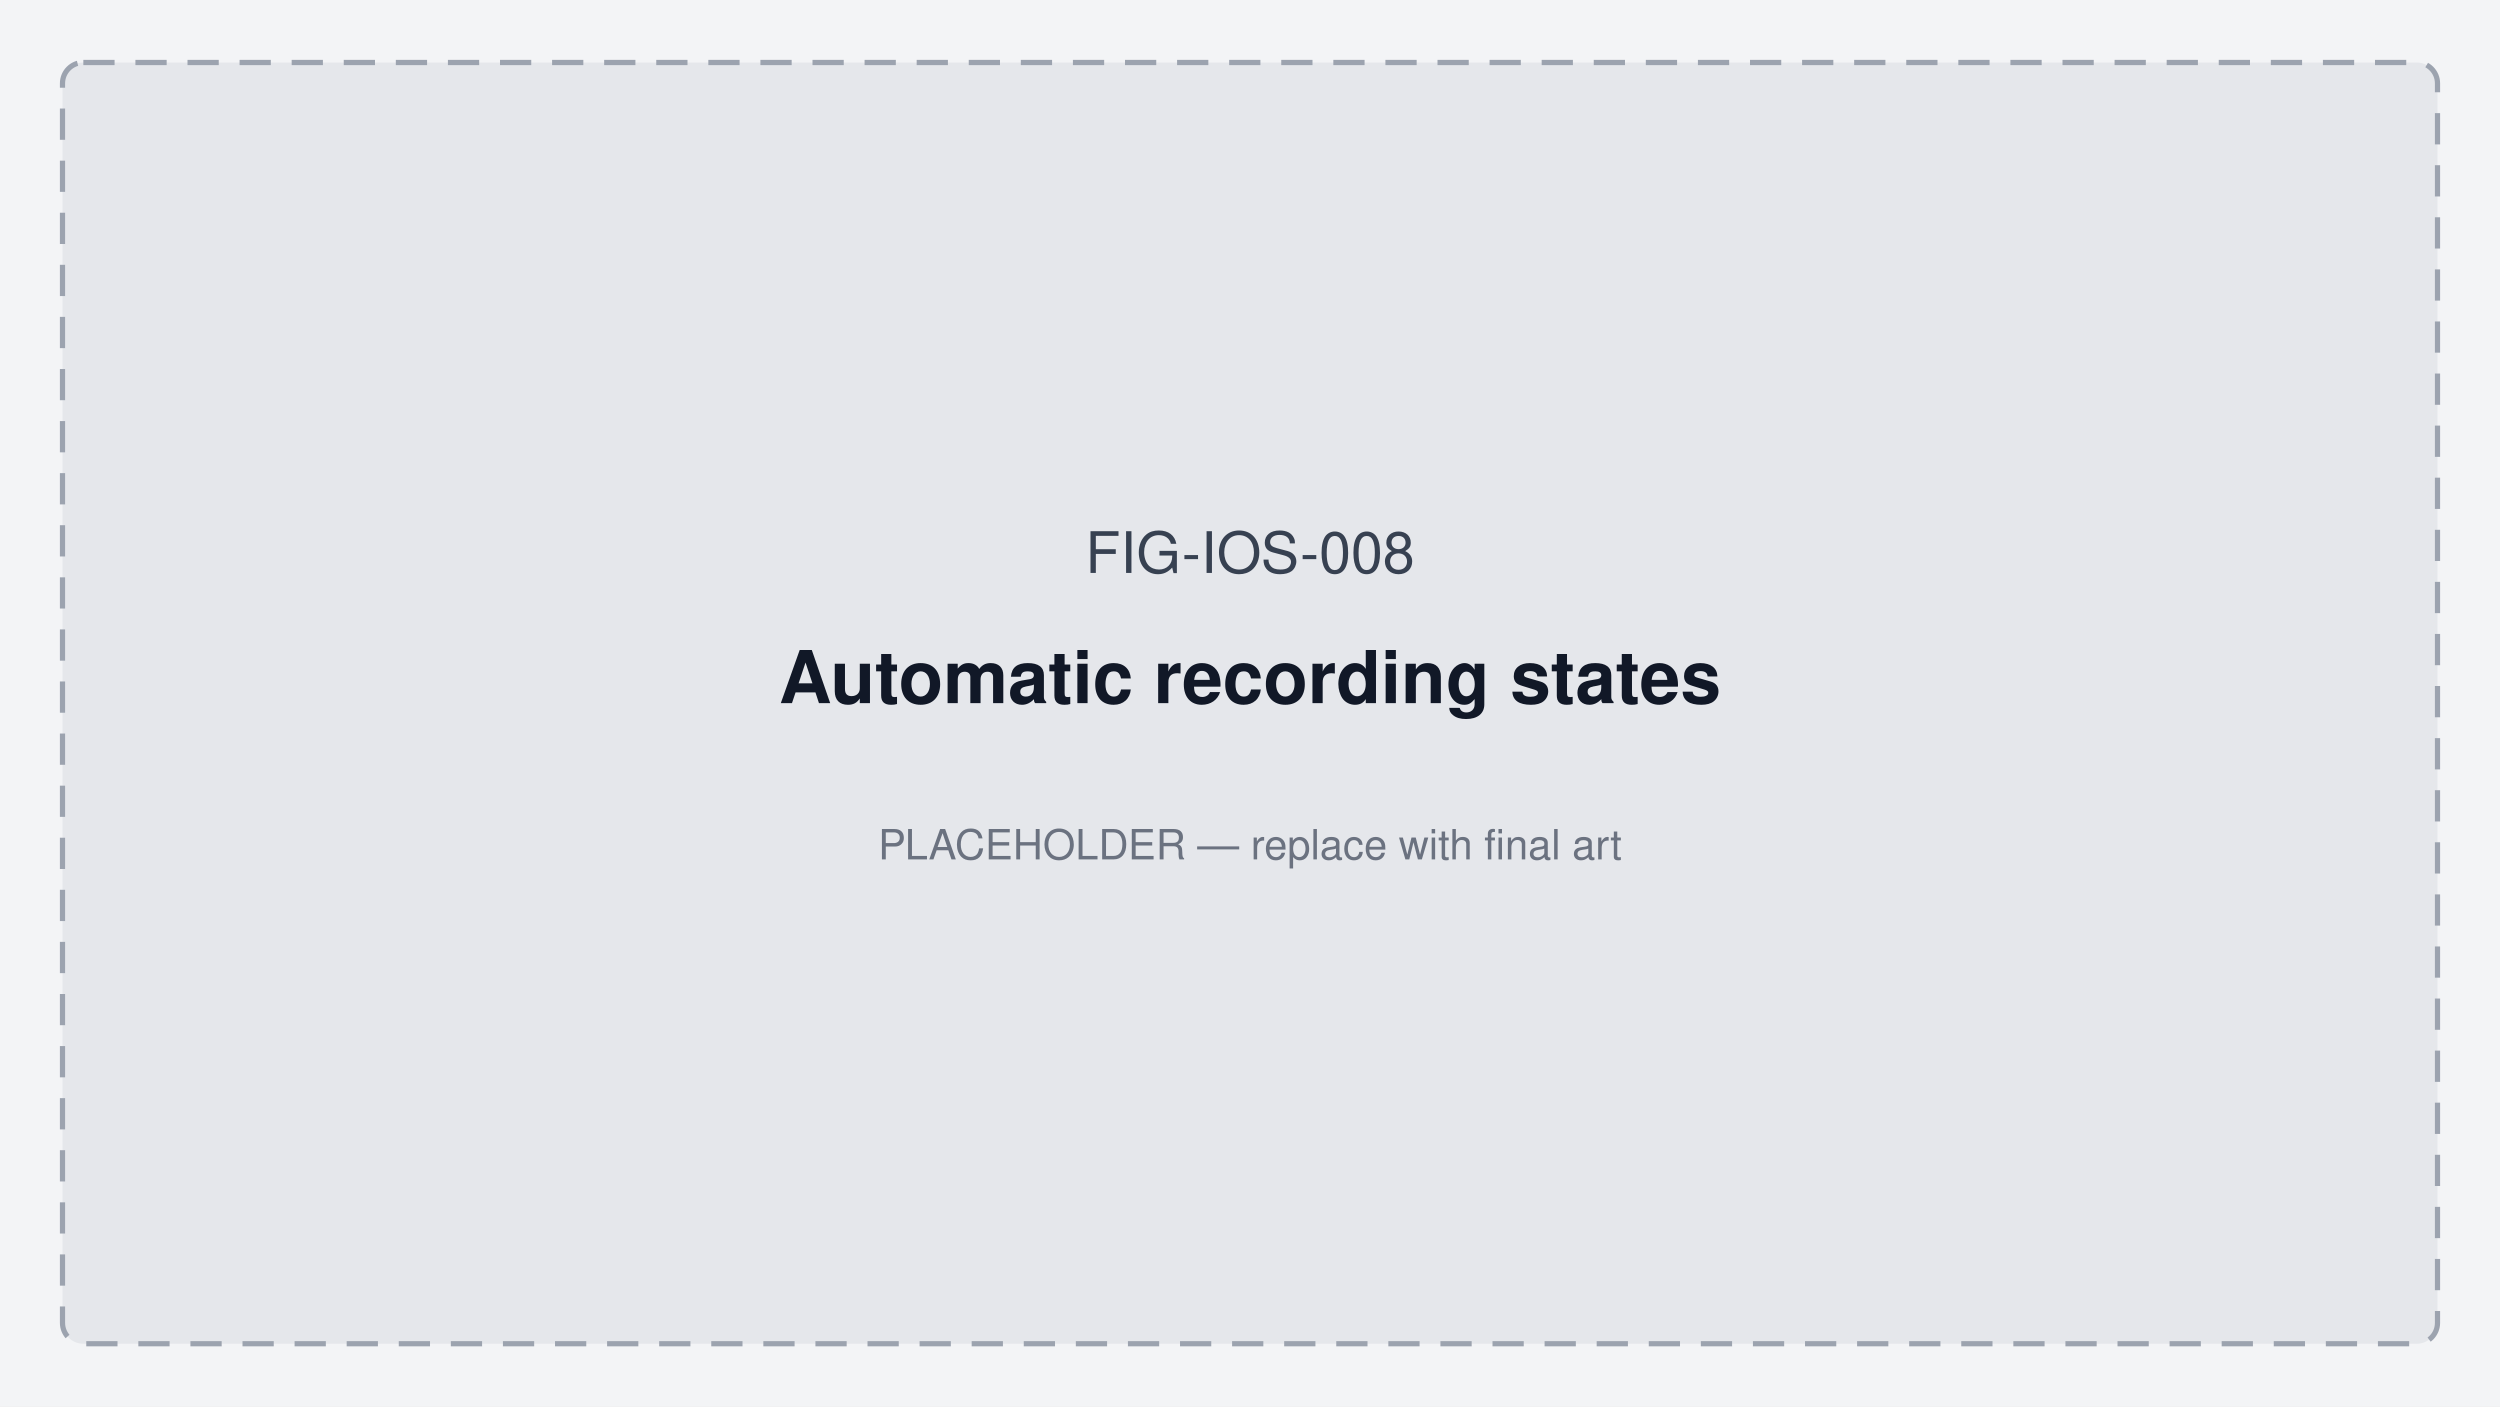
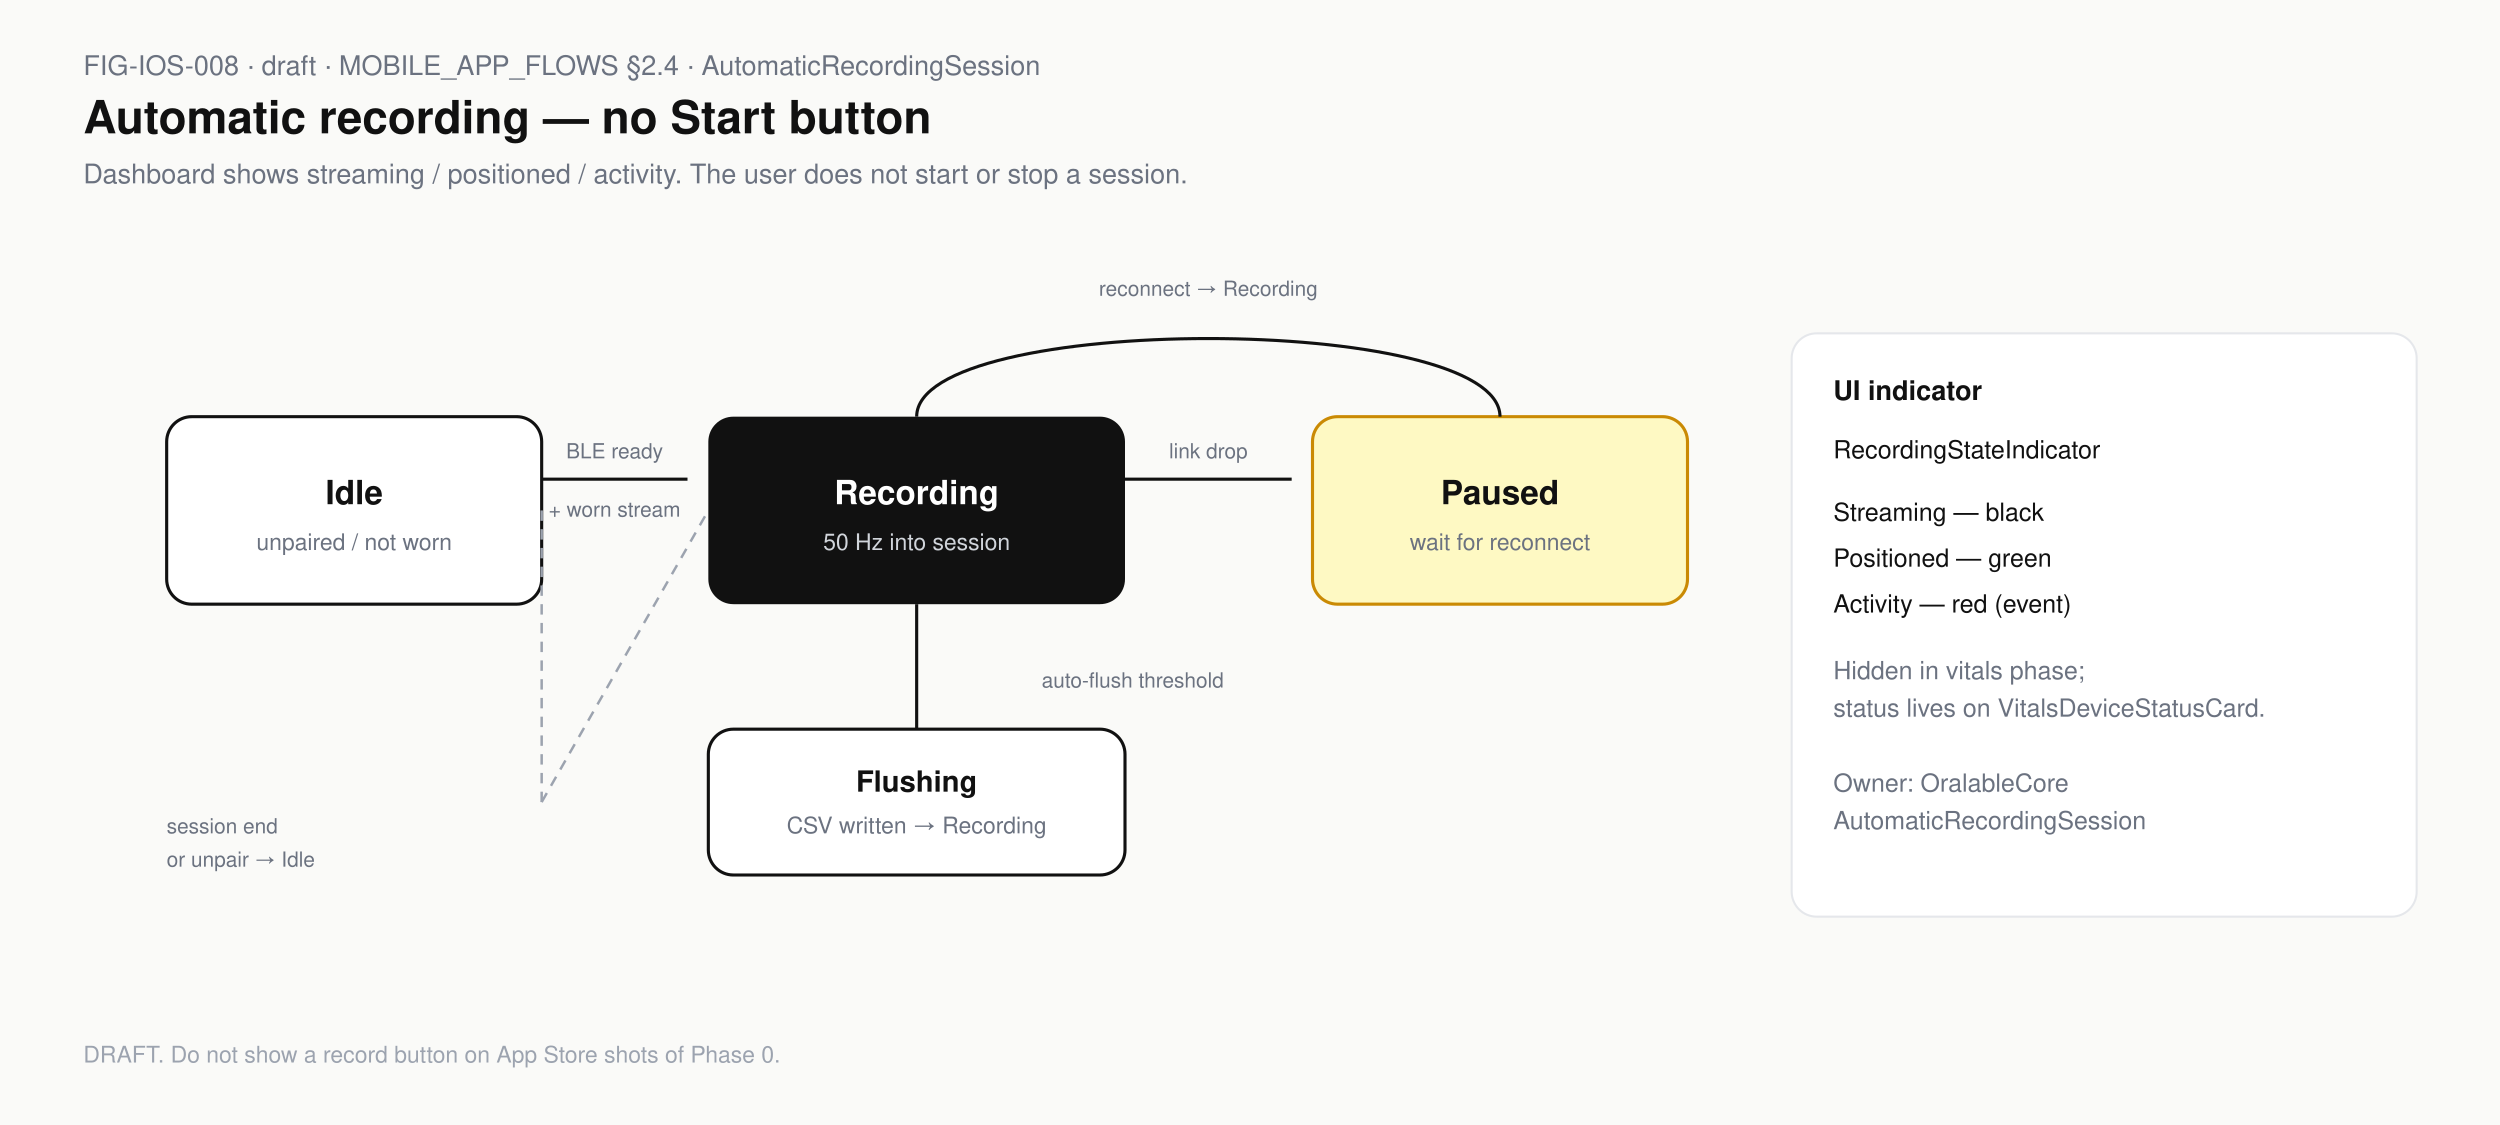
- <svg xmlns="http://www.w3.org/2000/svg" width="960" height="540" viewBox="0 0 960 540">
-   <rect width="960" height="540" fill="#F3F4F6" />
-   <rect x="24" y="24" width="912" height="492" fill="#E5E7EB" stroke="#9CA3AF" stroke-width="2" stroke-dasharray="12 8" rx="8" />
-   <text x="480" y="220" text-anchor="middle" font-family="Helvetica, Arial, sans-serif" font-size="22" fill="#374151">FIG-IOS-008</text>
-   <text x="480" y="270" text-anchor="middle" font-family="Helvetica, Arial, sans-serif" font-size="28" font-weight="bold" fill="#111827">Automatic recording states</text>
-   <text x="480" y="330" text-anchor="middle" font-family="Helvetica, Arial, sans-serif" font-size="16" fill="#6B7280">PLACEHOLDER — replace with final art</text>
+ <svg xmlns="http://www.w3.org/2000/svg" width="1200" height="540" viewBox="0 0 1200 540">
+   <rect width="1200" height="540" fill="#FAFAF8" />
+   <text x="40" y="36" font-family="Helvetica, Arial, sans-serif" font-size="13" fill="#6B7280">FIG-IOS-008 · draft · MOBILE_APP_FLOWS §2.4 · AutomaticRecordingSession</text>
+   <text x="40" y="64" font-family="Helvetica, Arial, sans-serif" font-size="22" font-weight="bold" fill="#111111">Automatic recording — no Start button</text>
+   <text x="40" y="88" font-family="Helvetica, Arial, sans-serif" font-size="13" fill="#6B7280">Dashboard shows streaming / positioned / activity. The user does not start or stop a session.</text>
+   <rect x="80" y="200" width="180" height="90" rx="12" fill="#FFFFFF" stroke="#111111" stroke-width="1.5" />
+   <text x="170" y="242" text-anchor="middle" font-family="Helvetica, Arial, sans-serif" font-size="16" font-weight="bold" fill="#111111">Idle</text>
+   <text x="170" y="264" text-anchor="middle" font-family="Helvetica, Arial, sans-serif" font-size="11" fill="#6B7280">unpaired / not worn</text>
+   <line x1="260" y1="230" x2="330" y2="230" stroke="#111111" stroke-width="1.5" />
+   <text x="295" y="220" text-anchor="middle" font-family="Helvetica, Arial, sans-serif" font-size="10" fill="#6B7280">BLE ready</text>
+   <text x="295" y="248" text-anchor="middle" font-family="Helvetica, Arial, sans-serif" font-size="10" fill="#6B7280">+ worn stream</text>
+   <rect x="340" y="200" width="200" height="90" rx="12" fill="#111111" />
+   <text x="440" y="242" text-anchor="middle" font-family="Helvetica, Arial, sans-serif" font-size="16" font-weight="bold" fill="#FFFFFF">Recording</text>
+   <text x="440" y="264" text-anchor="middle" font-family="Helvetica, Arial, sans-serif" font-size="11" fill="#D1D5DB">50 Hz into session</text>
+   <line x1="540" y1="230" x2="620" y2="230" stroke="#111111" stroke-width="1.5" />
+   <text x="580" y="220" text-anchor="middle" font-family="Helvetica, Arial, sans-serif" font-size="10" fill="#6B7280">link drop</text>
+   <rect x="630" y="200" width="180" height="90" rx="12" fill="#FEF9C3" stroke="#CA8A04" stroke-width="1.5" />
+   <text x="720" y="242" text-anchor="middle" font-family="Helvetica, Arial, sans-serif" font-size="16" font-weight="bold" fill="#111111">Paused</text>
+   <text x="720" y="264" text-anchor="middle" font-family="Helvetica, Arial, sans-serif" font-size="11" fill="#6B7280">wait for reconnect</text>
+   <path d="M720,200 C720,150 440,150 440,200" fill="none" stroke="#111111" stroke-width="1.5" />
+   <text x="580" y="142" text-anchor="middle" font-family="Helvetica, Arial, sans-serif" font-size="10" fill="#6B7280">reconnect → Recording</text>
+   <line x1="440" y1="290" x2="440" y2="350" stroke="#111111" stroke-width="1.5" />
+   <text x="500" y="330" font-family="Helvetica, Arial, sans-serif" font-size="10" fill="#6B7280">auto-flush threshold</text>
+   <rect x="340" y="350" width="200" height="70" rx="12" fill="#FFFFFF" stroke="#111111" stroke-width="1.5" />
+   <text x="440" y="380" text-anchor="middle" font-family="Helvetica, Arial, sans-serif" font-size="14" font-weight="bold" fill="#111111">Flushing</text>
+   <text x="440" y="400" text-anchor="middle" font-family="Helvetica, Arial, sans-serif" font-size="11" fill="#6B7280">CSV written → Recording</text>
+   <line x1="260" y1="245" x2="260" y2="385" stroke="#9CA3AF" stroke-width="1.2" stroke-dasharray="5 4" />
+   <line x1="260" y1="385" x2="340" y2="245" stroke="#9CA3AF" stroke-width="1.2" stroke-dasharray="5 4" />
+   <text x="80" y="400" font-family="Helvetica, Arial, sans-serif" font-size="10" fill="#6B7280">session end</text>
+   <text x="80" y="416" font-family="Helvetica, Arial, sans-serif" font-size="10" fill="#6B7280">or unpair → Idle</text>
+   <rect x="860" y="160" width="300" height="280" rx="12" fill="#FFFFFF" stroke="#E5E7EB" />
+   <text x="880" y="192" font-family="Helvetica, Arial, sans-serif" font-size="13" font-weight="bold" fill="#111111">UI indicator</text>
+   <text x="880" y="220" font-family="Helvetica, Arial, sans-serif" font-size="12" fill="#111111">RecordingStateIndicator</text>
+   <text x="880" y="250" font-family="Helvetica, Arial, sans-serif" font-size="12" fill="#111111">Streaming — black</text>
+   <text x="880" y="272" font-family="Helvetica, Arial, sans-serif" font-size="12" fill="#111111">Positioned — green</text>
+   <text x="880" y="294" font-family="Helvetica, Arial, sans-serif" font-size="12" fill="#111111">Activity — red (event)</text>
+   <text x="880" y="326" font-family="Helvetica, Arial, sans-serif" font-size="12" fill="#6B7280">Hidden in vitals phase;</text>
+   <text x="880" y="344" font-family="Helvetica, Arial, sans-serif" font-size="12" fill="#6B7280">status lives on VitalsDeviceStatusCard.</text>
+   <text x="880" y="380" font-family="Helvetica, Arial, sans-serif" font-size="12" fill="#6B7280">Owner: OralableCore</text>
+   <text x="880" y="398" font-family="Helvetica, Arial, sans-serif" font-size="12" fill="#6B7280">AutomaticRecordingSession</text>
+   <text x="40" y="510" font-family="Helvetica, Arial, sans-serif" font-size="11" fill="#9CA3AF">DRAFT. Do not show a record button on App Store shots of Phase 0.</text>
</svg>
